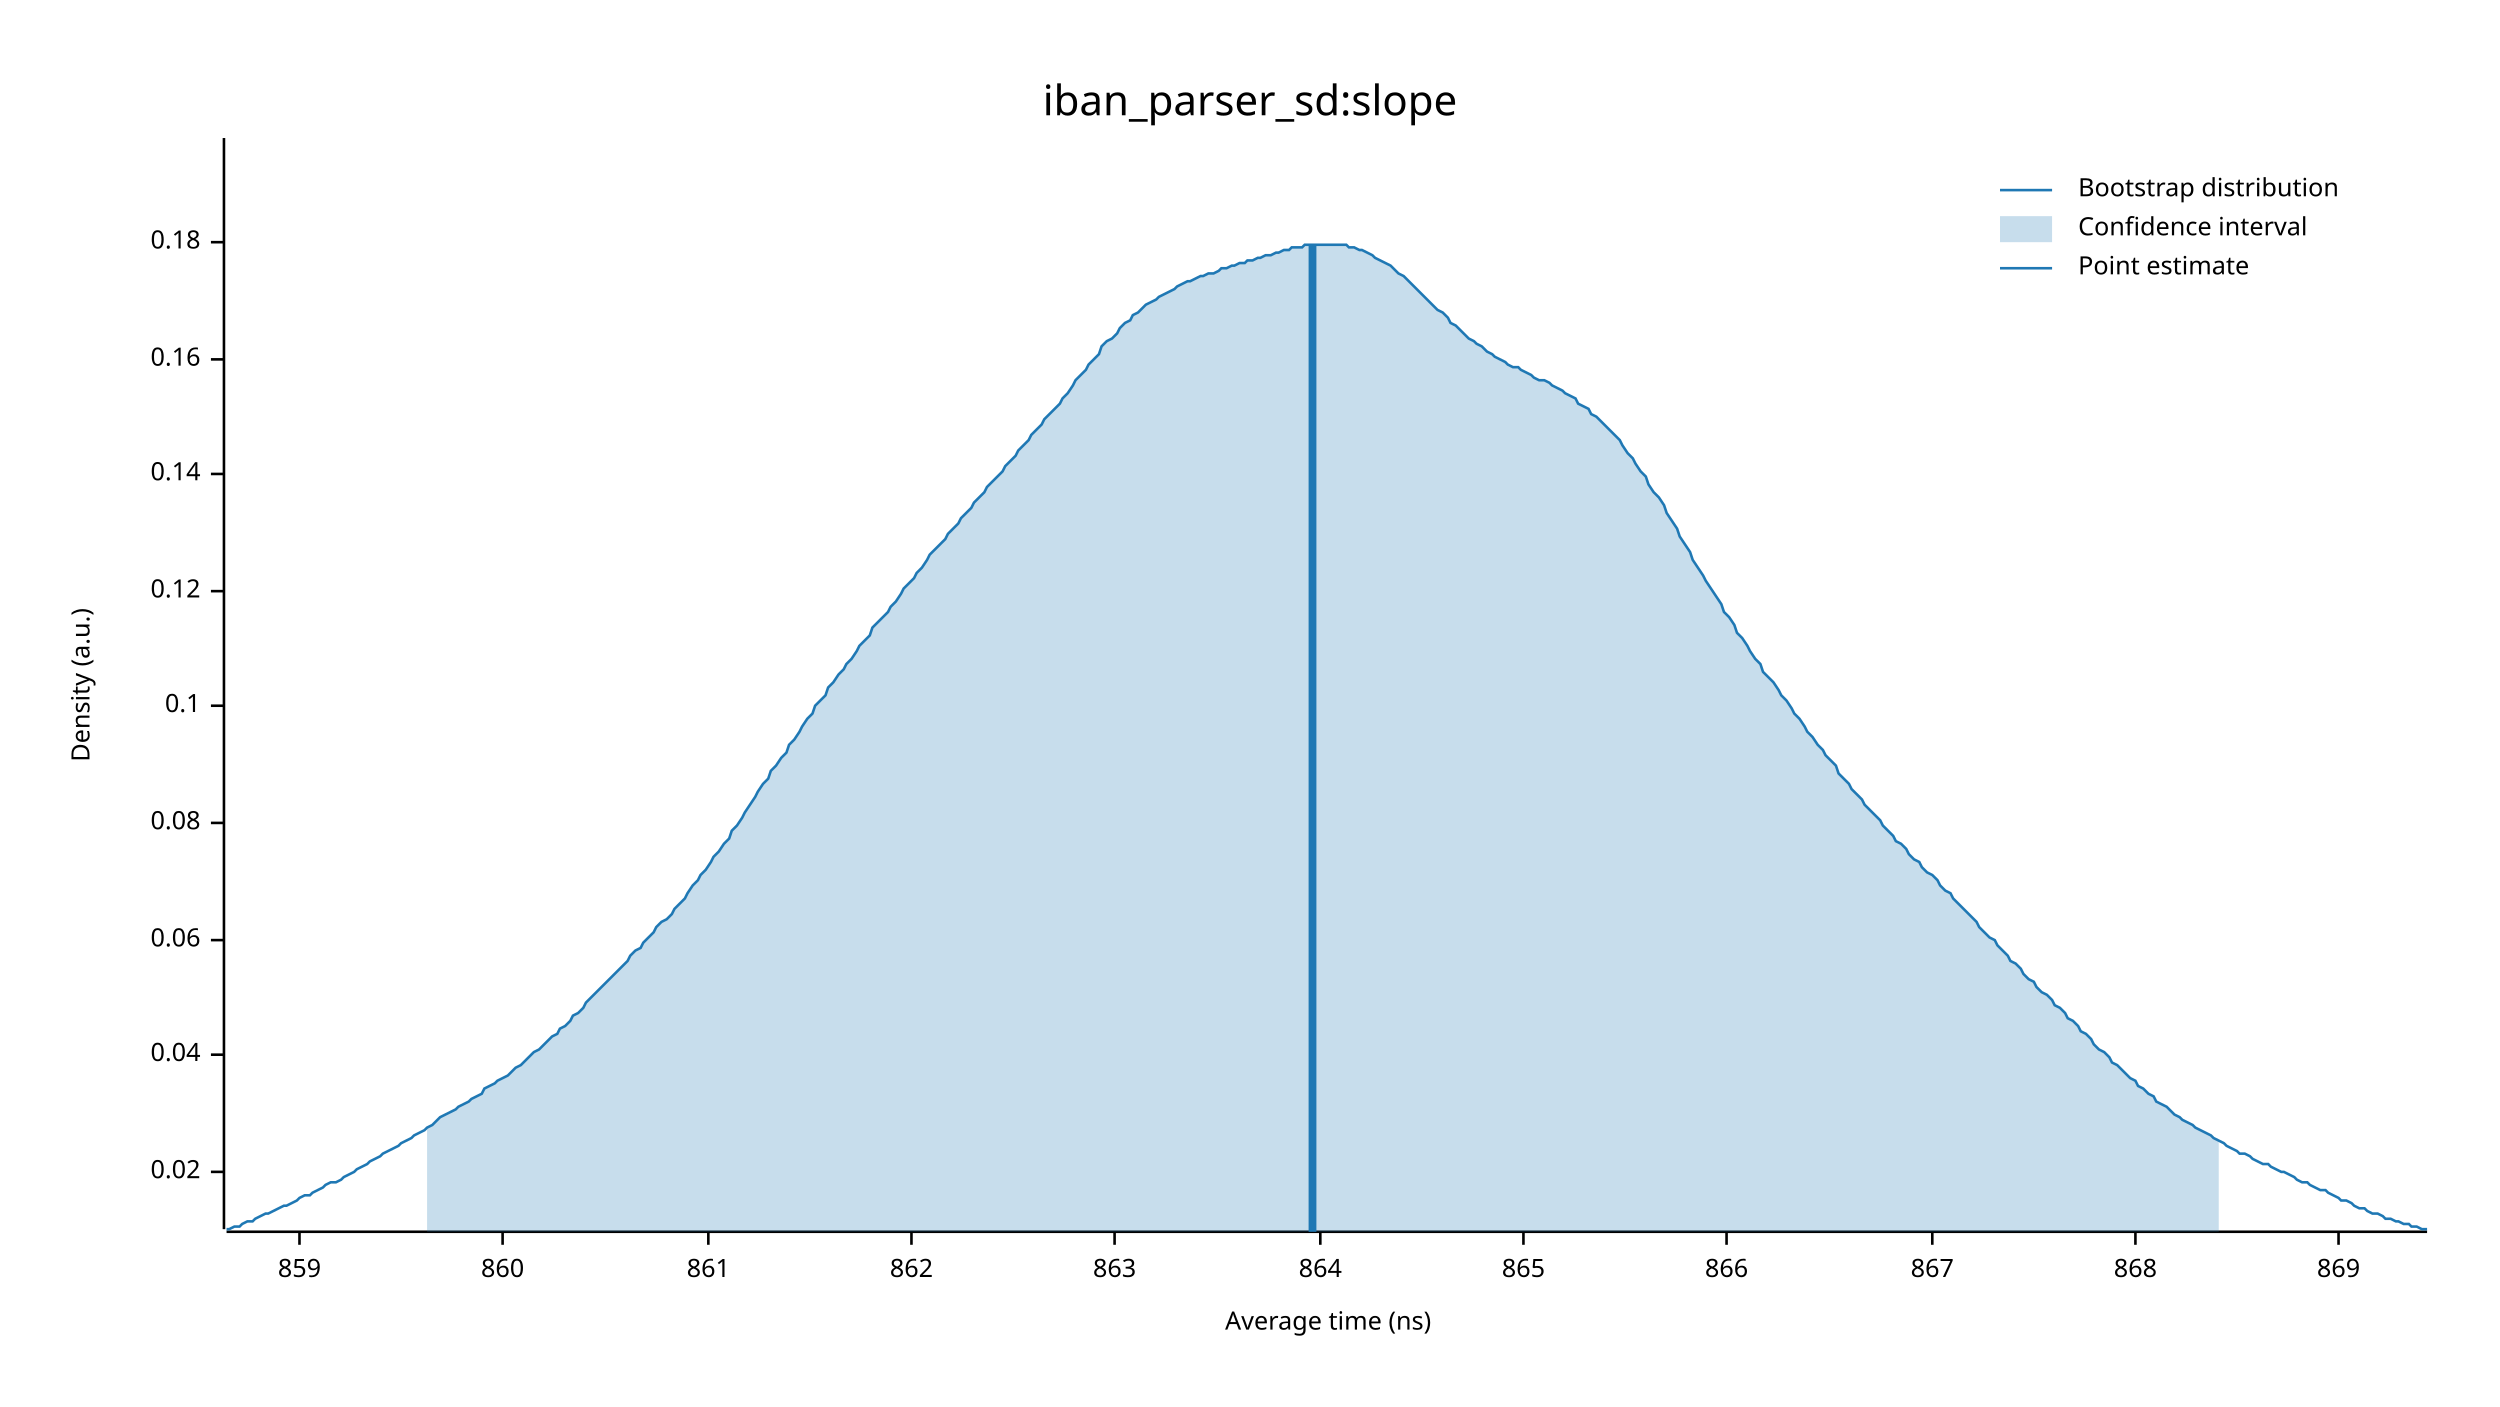
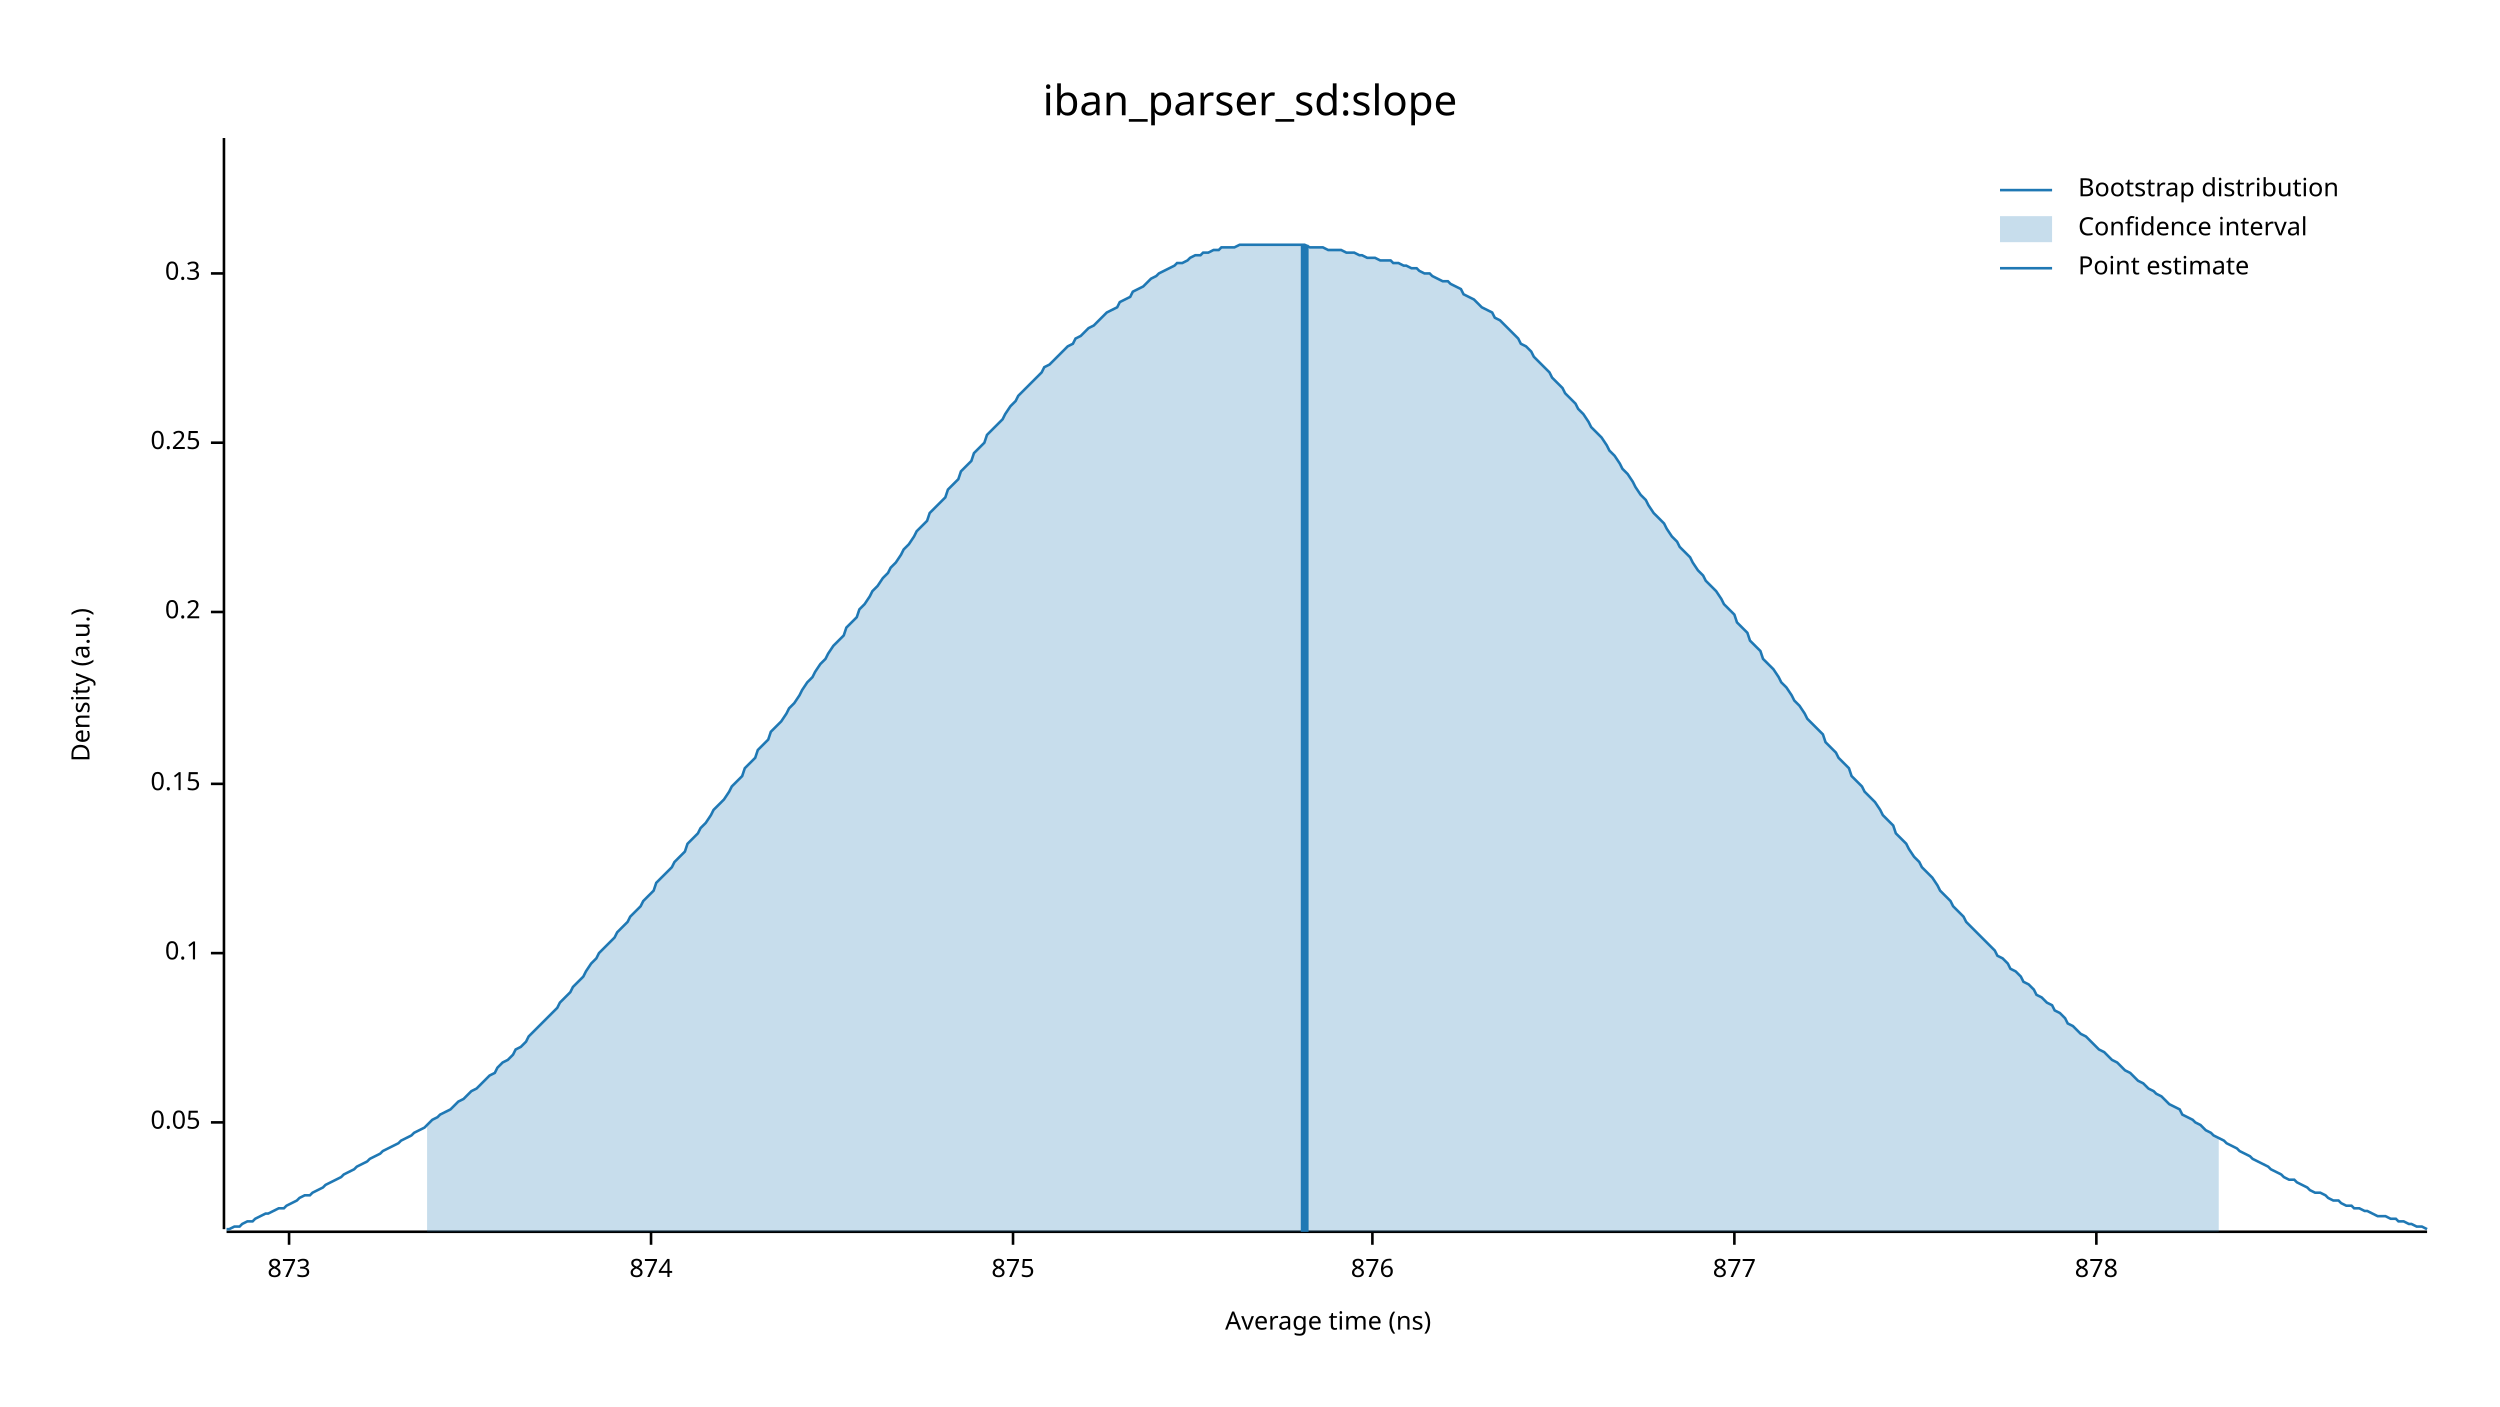
<svg xmlns="http://www.w3.org/2000/svg" width="960" height="540" viewBox="0 0 960 540">
  <text x="480" y="32" dy="0.76em" text-anchor="middle" font-family="sans-serif" font-size="16.129" opacity="1" fill="#000000">
iban_parser_sd:slope
</text>
  <text x="27" y="263" dy="0.76em" text-anchor="middle" font-family="sans-serif" font-size="9.677" opacity="1" fill="#000000" transform="rotate(270, 27, 263)">
Density (a.u.)
</text>
  <text x="510" y="513" dy="-0.5ex" text-anchor="middle" font-family="sans-serif" font-size="9.677" opacity="1" fill="#000000">
Average time (ns)
</text>
  <polyline fill="none" opacity="1" stroke="#000000" stroke-width="1" points="86,53 86,472 " />
-   <text x="77" y="450" dy="0.5ex" text-anchor="end" font-family="sans-serif" font-size="9.677" opacity="1" fill="#000000">
- 0.02
+   <text x="77" y="431" dy="0.5ex" text-anchor="end" font-family="sans-serif" font-size="9.677" opacity="1" fill="#000000">
+ 0.05
</text>
-   <polyline fill="none" opacity="1" stroke="#000000" stroke-width="1" points="81,450 86,450 " />
-   <text x="77" y="405" dy="0.5ex" text-anchor="end" font-family="sans-serif" font-size="9.677" opacity="1" fill="#000000">
- 0.04
- </text>
-   <polyline fill="none" opacity="1" stroke="#000000" stroke-width="1" points="81,405 86,405 " />
-   <text x="77" y="361" dy="0.5ex" text-anchor="end" font-family="sans-serif" font-size="9.677" opacity="1" fill="#000000">
- 0.06
- </text>
-   <polyline fill="none" opacity="1" stroke="#000000" stroke-width="1" points="81,361 86,361 " />
-   <text x="77" y="316" dy="0.5ex" text-anchor="end" font-family="sans-serif" font-size="9.677" opacity="1" fill="#000000">
- 0.08
- </text>
-   <polyline fill="none" opacity="1" stroke="#000000" stroke-width="1" points="81,316 86,316 " />
-   <text x="77" y="271" dy="0.5ex" text-anchor="end" font-family="sans-serif" font-size="9.677" opacity="1" fill="#000000">
+   <polyline fill="none" opacity="1" stroke="#000000" stroke-width="1" points="81,431 86,431 " />
+   <text x="77" y="366" dy="0.5ex" text-anchor="end" font-family="sans-serif" font-size="9.677" opacity="1" fill="#000000">
0.1
</text>
-   <polyline fill="none" opacity="1" stroke="#000000" stroke-width="1" points="81,271 86,271 " />
-   <text x="77" y="227" dy="0.5ex" text-anchor="end" font-family="sans-serif" font-size="9.677" opacity="1" fill="#000000">
- 0.12
+   <polyline fill="none" opacity="1" stroke="#000000" stroke-width="1" points="81,366 86,366 " />
+   <text x="77" y="301" dy="0.5ex" text-anchor="end" font-family="sans-serif" font-size="9.677" opacity="1" fill="#000000">
+ 0.15
</text>
-   <polyline fill="none" opacity="1" stroke="#000000" stroke-width="1" points="81,227 86,227 " />
-   <text x="77" y="182" dy="0.5ex" text-anchor="end" font-family="sans-serif" font-size="9.677" opacity="1" fill="#000000">
- 0.14
+   <polyline fill="none" opacity="1" stroke="#000000" stroke-width="1" points="81,301 86,301 " />
+   <text x="77" y="235" dy="0.5ex" text-anchor="end" font-family="sans-serif" font-size="9.677" opacity="1" fill="#000000">
+ 0.2
</text>
-   <polyline fill="none" opacity="1" stroke="#000000" stroke-width="1" points="81,182 86,182 " />
-   <text x="77" y="138" dy="0.5ex" text-anchor="end" font-family="sans-serif" font-size="9.677" opacity="1" fill="#000000">
- 0.16
+   <polyline fill="none" opacity="1" stroke="#000000" stroke-width="1" points="81,235 86,235 " />
+   <text x="77" y="170" dy="0.5ex" text-anchor="end" font-family="sans-serif" font-size="9.677" opacity="1" fill="#000000">
+ 0.25
</text>
-   <polyline fill="none" opacity="1" stroke="#000000" stroke-width="1" points="81,138 86,138 " />
-   <text x="77" y="93" dy="0.5ex" text-anchor="end" font-family="sans-serif" font-size="9.677" opacity="1" fill="#000000">
- 0.18
+   <polyline fill="none" opacity="1" stroke="#000000" stroke-width="1" points="81,170 86,170 " />
+   <text x="77" y="105" dy="0.5ex" text-anchor="end" font-family="sans-serif" font-size="9.677" opacity="1" fill="#000000">
+ 0.3
</text>
-   <polyline fill="none" opacity="1" stroke="#000000" stroke-width="1" points="81,93 86,93 " />
+   <polyline fill="none" opacity="1" stroke="#000000" stroke-width="1" points="81,105 86,105 " />
  <polyline fill="none" opacity="1" stroke="#000000" stroke-width="1" points="87,473 932,473 " />
-   <text x="115" y="483" dy="0.76em" text-anchor="middle" font-family="sans-serif" font-size="9.677" opacity="1" fill="#000000">
- 859
+   <text x="111" y="483" dy="0.76em" text-anchor="middle" font-family="sans-serif" font-size="9.677" opacity="1" fill="#000000">
+ 873
</text>
-   <polyline fill="none" opacity="1" stroke="#000000" stroke-width="1" points="115,473 115,478 " />
-   <text x="193" y="483" dy="0.76em" text-anchor="middle" font-family="sans-serif" font-size="9.677" opacity="1" fill="#000000">
- 860
+   <polyline fill="none" opacity="1" stroke="#000000" stroke-width="1" points="111,473 111,478 " />
+   <text x="250" y="483" dy="0.76em" text-anchor="middle" font-family="sans-serif" font-size="9.677" opacity="1" fill="#000000">
+ 874
</text>
-   <polyline fill="none" opacity="1" stroke="#000000" stroke-width="1" points="193,473 193,478 " />
-   <text x="272" y="483" dy="0.76em" text-anchor="middle" font-family="sans-serif" font-size="9.677" opacity="1" fill="#000000">
- 861
+   <polyline fill="none" opacity="1" stroke="#000000" stroke-width="1" points="250,473 250,478 " />
+   <text x="389" y="483" dy="0.76em" text-anchor="middle" font-family="sans-serif" font-size="9.677" opacity="1" fill="#000000">
+ 875
</text>
-   <polyline fill="none" opacity="1" stroke="#000000" stroke-width="1" points="272,473 272,478 " />
-   <text x="350" y="483" dy="0.76em" text-anchor="middle" font-family="sans-serif" font-size="9.677" opacity="1" fill="#000000">
- 862
+   <polyline fill="none" opacity="1" stroke="#000000" stroke-width="1" points="389,473 389,478 " />
+   <text x="527" y="483" dy="0.76em" text-anchor="middle" font-family="sans-serif" font-size="9.677" opacity="1" fill="#000000">
+ 876
</text>
-   <polyline fill="none" opacity="1" stroke="#000000" stroke-width="1" points="350,473 350,478 " />
-   <text x="428" y="483" dy="0.76em" text-anchor="middle" font-family="sans-serif" font-size="9.677" opacity="1" fill="#000000">
- 863
+   <polyline fill="none" opacity="1" stroke="#000000" stroke-width="1" points="527,473 527,478 " />
+   <text x="666" y="483" dy="0.76em" text-anchor="middle" font-family="sans-serif" font-size="9.677" opacity="1" fill="#000000">
+ 877
</text>
-   <polyline fill="none" opacity="1" stroke="#000000" stroke-width="1" points="428,473 428,478 " />
-   <text x="507" y="483" dy="0.76em" text-anchor="middle" font-family="sans-serif" font-size="9.677" opacity="1" fill="#000000">
- 864
+   <polyline fill="none" opacity="1" stroke="#000000" stroke-width="1" points="666,473 666,478 " />
+   <text x="805" y="483" dy="0.76em" text-anchor="middle" font-family="sans-serif" font-size="9.677" opacity="1" fill="#000000">
+ 878
</text>
-   <polyline fill="none" opacity="1" stroke="#000000" stroke-width="1" points="507,473 507,478 " />
-   <text x="585" y="483" dy="0.76em" text-anchor="middle" font-family="sans-serif" font-size="9.677" opacity="1" fill="#000000">
- 865
- </text>
-   <polyline fill="none" opacity="1" stroke="#000000" stroke-width="1" points="585,473 585,478 " />
-   <text x="663" y="483" dy="0.76em" text-anchor="middle" font-family="sans-serif" font-size="9.677" opacity="1" fill="#000000">
- 866
- </text>
-   <polyline fill="none" opacity="1" stroke="#000000" stroke-width="1" points="663,473 663,478 " />
-   <text x="742" y="483" dy="0.76em" text-anchor="middle" font-family="sans-serif" font-size="9.677" opacity="1" fill="#000000">
- 867
- </text>
-   <polyline fill="none" opacity="1" stroke="#000000" stroke-width="1" points="742,473 742,478 " />
-   <text x="820" y="483" dy="0.76em" text-anchor="middle" font-family="sans-serif" font-size="9.677" opacity="1" fill="#000000">
- 868
- </text>
-   <polyline fill="none" opacity="1" stroke="#000000" stroke-width="1" points="820,473 820,478 " />
-   <text x="898" y="483" dy="0.76em" text-anchor="middle" font-family="sans-serif" font-size="9.677" opacity="1" fill="#000000">
- 869
- </text>
-   <polyline fill="none" opacity="1" stroke="#000000" stroke-width="1" points="898,473 898,478 " />
-   <polyline fill="none" opacity="1" stroke="#1F78B4" stroke-width="1" points="87,472 88,472 90,471 92,471 93,470 95,469 97,469 98,468 100,467 102,466 103,466 105,465 107,464 109,463 110,463 112,462 114,461 115,460 117,459 119,459 120,458 122,457 124,456 125,455 127,454 129,454 131,453 132,452 134,451 136,450 137,449 139,448 141,447 142,446 144,445 146,444 147,443 149,442 151,441 153,440 154,439 156,438 158,437 159,436 161,435 163,434 164,433 166,432 168,430 169,429 171,428 173,427 175,426 176,425 178,424 180,423 181,422 183,421 185,420 186,418 188,417 190,416 191,415 193,414 195,413 197,411 198,410 200,409 202,407 203,406 205,404 207,403 208,402 210,400 212,398 214,397 215,395 217,394 219,392 220,390 222,389 224,387 225,385 227,383 229,381 230,380 232,378 234,376 236,374 237,373 239,371 241,369 242,367 244,365 246,364 247,362 249,360 251,358 252,356 254,354 256,353 258,351 259,349 261,347 263,345 264,343 266,340 268,338 269,336 271,334 273,331 274,329 276,327 278,324 280,322 281,319 283,317 285,314 286,312 288,309 290,306 291,304 293,301 295,299 296,296 298,294 300,291 302,289 303,286 305,284 307,281 308,279 310,276 312,274 313,271 315,269 317,267 318,264 320,262 322,259 324,257 325,255 327,253 329,250 330,248 332,246 334,244 335,241 337,239 339,237 341,235 342,233 344,231 346,228 347,226 349,224 351,222 352,220 354,218 356,215 357,213 359,211 361,209 363,207 364,205 366,203 368,201 369,199 371,197 373,195 374,193 376,191 378,189 379,187 381,185 383,183 385,181 386,179 388,177 390,175 391,173 393,171 395,169 396,167 398,165 400,163 401,161 403,159 405,157 407,155 408,153 410,151 412,148 413,146 415,144 417,142 418,140 420,138 422,136 423,133 425,131 427,130 429,128 430,126 432,124 434,123 435,121 437,120 439,118 440,117 442,116 444,115 445,114 447,113 449,112 451,111 452,110 454,109 456,108 457,108 459,107 461,106 462,106 464,105 466,105 468,104 469,103 471,103 473,102 474,102 476,101 478,101 479,100 481,100 483,99 484,99 486,98 488,98 490,97 491,97 493,96 495,96 496,95 498,95 500,95 501,94 503,94 505,94 506,94 508,94 510,94 512,94 513,94 515,94 517,94 518,95 520,95 522,96 523,96 525,97 527,98 528,99 530,100 532,101 534,102 535,103 537,105 539,106 540,107 542,109 544,111 545,112 547,114 549,116 550,117 552,119 554,120 556,122 557,124 559,125 561,127 562,128 564,130 566,131 567,132 569,133 571,135 573,136 574,137 576,138 578,139 579,140 581,141 583,141 584,142 586,143 588,144 589,145 591,146 593,146 595,147 596,148 598,149 600,150 601,151 603,152 605,153 606,155 608,156 610,157 611,159 613,160 615,162 617,164 618,165 620,167 622,169 623,171 625,174 627,176 628,178 630,181 632,183 633,186 635,189 637,191 639,194 640,197 642,200 644,203 645,206 647,209 649,212 650,215 652,218 654,221 655,223 657,226 659,229 661,232 662,235 664,237 666,240 667,243 669,245 671,248 672,250 674,253 676,255 677,258 679,260 681,262 683,265 684,267 686,269 688,272 689,274 691,276 693,279 694,281 696,283 698,286 700,288 701,290 703,292 705,294 706,297 708,299 710,301 711,303 713,305 715,307 716,309 718,311 720,313 722,315 723,317 725,319 727,321 728,323 730,324 732,326 733,328 735,330 737,331 738,333 740,335 742,336 744,338 745,340 747,342 749,343 750,345 752,347 754,349 755,350 757,352 759,354 760,356 762,358 764,360 766,361 767,363 769,365 771,367 772,369 774,370 776,372 777,374 779,376 781,377 782,379 784,381 786,382 788,384 789,386 791,387 793,389 794,391 796,392 798,394 799,396 801,397 803,399 804,401 806,403 808,404 810,406 811,408 813,409 815,411 816,412 818,414 820,415 821,417 823,418 825,420 827,421 828,423 830,424 832,425 833,426 835,428 837,429 838,430 840,431 842,432 843,433 845,434 847,435 849,436 850,437 852,438 854,439 855,440 857,441 859,442 860,443 862,443 864,444 865,445 867,446 869,447 871,447 872,448 874,449 876,450 877,450 879,451 881,452 882,453 884,454 886,454 887,455 889,456 891,457 893,457 894,458 896,459 898,460 899,461 901,461 903,462 904,463 906,464 908,464 909,465 911,466 913,466 915,467 916,468 918,468 920,469 921,469 923,470 925,470 926,471 928,471 930,472 932,472 " />
-   <polygon opacity="0.25" fill="#1F78B4" points="164,433 166,432 168,430 169,429 171,428 173,427 175,426 176,425 178,424 180,423 181,422 183,421 185,420 186,418 188,417 190,416 191,415 193,414 195,413 197,411 198,410 200,409 202,407 203,406 205,404 207,403 208,402 210,400 212,398 214,397 215,395 217,394 219,392 220,390 222,389 224,387 225,385 227,383 229,381 230,380 232,378 234,376 236,374 237,373 239,371 241,369 242,367 244,365 246,364 247,362 249,360 251,358 252,356 254,354 256,353 258,351 259,349 261,347 263,345 264,343 266,340 268,338 269,336 271,334 273,331 274,329 276,327 278,324 280,322 281,319 283,317 285,314 286,312 288,309 290,306 291,304 293,301 295,299 296,296 298,294 300,291 302,289 303,286 305,284 307,281 308,279 310,276 312,274 313,271 315,269 317,267 318,264 320,262 322,259 324,257 325,255 327,253 329,250 330,248 332,246 334,244 335,241 337,239 339,237 341,235 342,233 344,231 346,228 347,226 349,224 351,222 352,220 354,218 356,215 357,213 359,211 361,209 363,207 364,205 366,203 368,201 369,199 371,197 373,195 374,193 376,191 378,189 379,187 381,185 383,183 385,181 386,179 388,177 390,175 391,173 393,171 395,169 396,167 398,165 400,163 401,161 403,159 405,157 407,155 408,153 410,151 412,148 413,146 415,144 417,142 418,140 420,138 422,136 423,133 425,131 427,130 429,128 430,126 432,124 434,123 435,121 437,120 439,118 440,117 442,116 444,115 445,114 447,113 449,112 451,111 452,110 454,109 456,108 457,108 459,107 461,106 462,106 464,105 466,105 468,104 469,103 471,103 473,102 474,102 476,101 478,101 479,100 481,100 483,99 484,99 486,98 488,98 490,97 491,97 493,96 495,96 496,95 498,95 500,95 501,94 503,94 505,94 506,94 508,94 510,94 512,94 513,94 515,94 517,94 518,95 520,95 522,96 523,96 525,97 527,98 528,99 530,100 532,101 534,102 535,103 537,105 539,106 540,107 542,109 544,111 545,112 547,114 549,116 550,117 552,119 554,120 556,122 557,124 559,125 561,127 562,128 564,130 566,131 567,132 569,133 571,135 573,136 574,137 576,138 578,139 579,140 581,141 583,141 584,142 586,143 588,144 589,145 591,146 593,146 595,147 596,148 598,149 600,150 601,151 603,152 605,153 606,155 608,156 610,157 611,159 613,160 615,162 617,164 618,165 620,167 622,169 623,171 625,174 627,176 628,178 630,181 632,183 633,186 635,189 637,191 639,194 640,197 642,200 644,203 645,206 647,209 649,212 650,215 652,218 654,221 655,223 657,226 659,229 661,232 662,235 664,237 666,240 667,243 669,245 671,248 672,250 674,253 676,255 677,258 679,260 681,262 683,265 684,267 686,269 688,272 689,274 691,276 693,279 694,281 696,283 698,286 700,288 701,290 703,292 705,294 706,297 708,299 710,301 711,303 713,305 715,307 716,309 718,311 720,313 722,315 723,317 725,319 727,321 728,323 730,324 732,326 733,328 735,330 737,331 738,333 740,335 742,336 744,338 745,340 747,342 749,343 750,345 752,347 754,349 755,350 757,352 759,354 760,356 762,358 764,360 766,361 767,363 769,365 771,367 772,369 774,370 776,372 777,374 779,376 781,377 782,379 784,381 786,382 788,384 789,386 791,387 793,389 794,391 796,392 798,394 799,396 801,397 803,399 804,401 806,403 808,404 810,406 811,408 813,409 815,411 816,412 818,414 820,415 821,417 823,418 825,420 827,421 828,423 830,424 832,425 833,426 835,428 837,429 838,430 840,431 842,432 843,433 845,434 847,435 849,436 850,437 852,438 852,473 164,473 " />
-   <polyline fill="none" opacity="1" stroke="#1F78B4" stroke-width="3" points="504,473 504,94 " />
+   <polyline fill="none" opacity="1" stroke="#000000" stroke-width="1" points="805,473 805,478 " />
+   <polyline fill="none" opacity="1" stroke="#1F78B4" stroke-width="1" points="87,472 88,472 90,471 92,471 93,470 95,469 97,469 98,468 100,467 102,466 103,466 105,465 107,464 109,464 110,463 112,462 114,461 115,460 117,459 119,459 120,458 122,457 124,456 125,455 127,454 129,453 131,452 132,451 134,450 136,449 137,448 139,447 141,446 142,445 144,444 146,443 147,442 149,441 151,440 153,439 154,438 156,437 158,436 159,435 161,434 163,433 164,432 166,430 168,429 169,428 171,427 173,426 175,424 176,423 178,422 180,420 181,419 183,418 185,416 186,415 188,413 190,412 191,410 193,408 195,407 197,405 198,403 200,402 202,400 203,398 205,396 207,394 208,393 210,391 212,389 214,387 215,385 217,383 219,381 220,379 222,377 224,375 225,373 227,370 229,368 230,366 232,364 234,362 236,360 237,358 239,356 241,354 242,352 244,350 246,348 247,346 249,344 251,342 252,339 254,337 256,335 258,333 259,331 261,329 263,327 264,324 266,322 268,320 269,318 271,316 273,313 274,311 276,309 278,307 280,304 281,302 283,300 285,298 286,295 288,293 290,291 291,288 293,286 295,284 296,281 298,279 300,277 302,274 303,272 305,270 307,267 308,265 310,262 312,260 313,258 315,255 317,253 318,251 320,248 322,246 324,244 325,241 327,239 329,237 330,234 332,232 334,229 335,227 337,225 339,222 341,220 342,218 344,216 346,213 347,211 349,209 351,206 352,204 354,202 356,200 357,197 359,195 361,193 363,191 364,188 366,186 368,184 369,181 371,179 373,177 374,174 376,172 378,170 379,167 381,165 383,163 385,161 386,159 388,156 390,154 391,152 393,150 395,148 396,147 398,145 400,143 401,141 403,140 405,138 407,136 408,135 410,133 412,132 413,130 415,129 417,127 418,126 420,125 422,123 423,122 425,120 427,119 429,118 430,116 432,115 434,114 435,112 437,111 439,110 440,109 442,107 444,106 445,105 447,104 449,103 451,102 452,101 454,101 456,100 457,99 459,98 461,98 462,97 464,97 466,96 468,96 469,95 471,95 473,95 474,95 476,94 478,94 479,94 481,94 483,94 484,94 486,94 488,94 490,94 491,94 493,94 495,94 496,94 498,94 500,94 501,94 503,95 505,95 506,95 508,95 510,96 512,96 513,96 515,96 517,97 518,97 520,97 522,98 523,98 525,99 527,99 528,99 530,100 532,100 534,100 535,101 537,101 539,102 540,102 542,103 544,103 545,104 547,105 549,105 550,106 552,107 554,108 556,108 557,109 559,110 561,111 562,113 564,114 566,115 567,116 569,118 571,119 573,120 574,122 576,123 578,125 579,126 581,128 583,130 584,132 586,133 588,135 589,137 591,139 593,141 595,143 596,145 598,147 600,149 601,151 603,153 605,155 606,157 608,159 610,162 611,164 613,166 615,168 617,171 618,173 620,175 622,178 623,180 625,182 627,185 628,187 630,190 632,192 633,194 635,197 637,199 639,201 640,203 642,206 644,208 645,210 647,212 649,214 650,216 652,219 654,221 655,223 657,225 659,227 661,230 662,232 664,234 666,236 667,239 669,241 671,243 672,246 674,248 676,250 677,253 679,255 681,257 683,260 684,262 686,264 688,267 689,269 691,271 693,274 694,276 696,278 698,280 700,282 701,285 703,287 705,289 706,291 708,293 710,295 711,298 713,300 715,302 716,304 718,306 720,308 722,311 723,313 725,315 727,317 728,320 730,322 732,324 733,326 735,329 737,331 738,333 740,335 742,337 744,340 745,342 747,344 749,346 750,348 752,350 754,352 755,354 757,356 759,358 760,359 762,361 764,363 766,365 767,367 769,368 771,370 772,372 774,373 776,375 777,377 779,378 781,380 782,382 784,383 786,385 788,386 789,388 791,389 793,391 794,393 796,394 798,396 799,397 801,398 803,400 804,401 806,403 808,404 810,406 811,407 813,408 815,410 816,411 818,412 820,414 821,415 823,416 825,418 827,419 828,420 830,421 832,423 833,424 835,425 837,426 838,428 840,429 842,430 843,431 845,432 847,434 849,435 850,436 852,437 854,438 855,439 857,440 859,441 860,442 862,443 864,444 865,445 867,446 869,447 871,448 872,449 874,450 876,451 877,452 879,453 881,453 882,454 884,455 886,456 887,457 889,458 891,458 893,459 894,460 896,461 898,461 899,462 901,463 903,463 904,464 906,464 908,465 909,465 911,466 913,467 915,467 916,467 918,468 920,468 921,469 923,469 925,470 926,470 928,471 930,471 932,472 " />
+   <polygon opacity="0.25" fill="#1F78B4" points="164,432 166,430 168,429 169,428 171,427 173,426 175,424 176,423 178,422 180,420 181,419 183,418 185,416 186,415 188,413 190,412 191,410 193,408 195,407 197,405 198,403 200,402 202,400 203,398 205,396 207,394 208,393 210,391 212,389 214,387 215,385 217,383 219,381 220,379 222,377 224,375 225,373 227,370 229,368 230,366 232,364 234,362 236,360 237,358 239,356 241,354 242,352 244,350 246,348 247,346 249,344 251,342 252,339 254,337 256,335 258,333 259,331 261,329 263,327 264,324 266,322 268,320 269,318 271,316 273,313 274,311 276,309 278,307 280,304 281,302 283,300 285,298 286,295 288,293 290,291 291,288 293,286 295,284 296,281 298,279 300,277 302,274 303,272 305,270 307,267 308,265 310,262 312,260 313,258 315,255 317,253 318,251 320,248 322,246 324,244 325,241 327,239 329,237 330,234 332,232 334,229 335,227 337,225 339,222 341,220 342,218 344,216 346,213 347,211 349,209 351,206 352,204 354,202 356,200 357,197 359,195 361,193 363,191 364,188 366,186 368,184 369,181 371,179 373,177 374,174 376,172 378,170 379,167 381,165 383,163 385,161 386,159 388,156 390,154 391,152 393,150 395,148 396,147 398,145 400,143 401,141 403,140 405,138 407,136 408,135 410,133 412,132 413,130 415,129 417,127 418,126 420,125 422,123 423,122 425,120 427,119 429,118 430,116 432,115 434,114 435,112 437,111 439,110 440,109 442,107 444,106 445,105 447,104 449,103 451,102 452,101 454,101 456,100 457,99 459,98 461,98 462,97 464,97 466,96 468,96 469,95 471,95 473,95 474,95 476,94 478,94 479,94 481,94 483,94 484,94 486,94 488,94 490,94 491,94 493,94 495,94 496,94 498,94 500,94 501,94 503,95 505,95 506,95 508,95 510,96 512,96 513,96 515,96 517,97 518,97 520,97 522,98 523,98 525,99 527,99 528,99 530,100 532,100 534,100 535,101 537,101 539,102 540,102 542,103 544,103 545,104 547,105 549,105 550,106 552,107 554,108 556,108 557,109 559,110 561,111 562,113 564,114 566,115 567,116 569,118 571,119 573,120 574,122 576,123 578,125 579,126 581,128 583,130 584,132 586,133 588,135 589,137 591,139 593,141 595,143 596,145 598,147 600,149 601,151 603,153 605,155 606,157 608,159 610,162 611,164 613,166 615,168 617,171 618,173 620,175 622,178 623,180 625,182 627,185 628,187 630,190 632,192 633,194 635,197 637,199 639,201 640,203 642,206 644,208 645,210 647,212 649,214 650,216 652,219 654,221 655,223 657,225 659,227 661,230 662,232 664,234 666,236 667,239 669,241 671,243 672,246 674,248 676,250 677,253 679,255 681,257 683,260 684,262 686,264 688,267 689,269 691,271 693,274 694,276 696,278 698,280 700,282 701,285 703,287 705,289 706,291 708,293 710,295 711,298 713,300 715,302 716,304 718,306 720,308 722,311 723,313 725,315 727,317 728,320 730,322 732,324 733,326 735,329 737,331 738,333 740,335 742,337 744,340 745,342 747,344 749,346 750,348 752,350 754,352 755,354 757,356 759,358 760,359 762,361 764,363 766,365 767,367 769,368 771,370 772,372 774,373 776,375 777,377 779,378 781,380 782,382 784,383 786,385 788,386 789,388 791,389 793,391 794,393 796,394 798,396 799,397 801,398 803,400 804,401 806,403 808,404 810,406 811,407 813,408 815,410 816,411 818,412 820,414 821,415 823,416 825,418 827,419 828,420 830,421 832,423 833,424 835,425 837,426 838,428 840,429 842,430 843,431 845,432 847,434 849,435 850,436 852,437 852,473 164,473 " />
+   <polyline fill="none" opacity="1" stroke="#1F78B4" stroke-width="3" points="501,473 501,94 " />
  <text x="798" y="68" dy="0.76em" text-anchor="start" font-family="sans-serif" font-size="9.677" opacity="1" fill="#000000">
Bootstrap distribution
</text>
  <text x="798" y="83" dy="0.76em" text-anchor="start" font-family="sans-serif" font-size="9.677" opacity="1" fill="#000000">
Confidence interval
</text>
  <text x="798" y="98" dy="0.76em" text-anchor="start" font-family="sans-serif" font-size="9.677" opacity="1" fill="#000000">
Point estimate
</text>
  <polyline fill="none" opacity="1" stroke="#1F78B4" stroke-width="1" points="768,73 788,73 " />
  <rect x="768" y="83" width="20" height="10" opacity="0.25" fill="#1F78B4" stroke="none" />
  <polyline fill="none" opacity="1" stroke="#1F78B4" stroke-width="1" points="768,103 788,103 " />
</svg>
